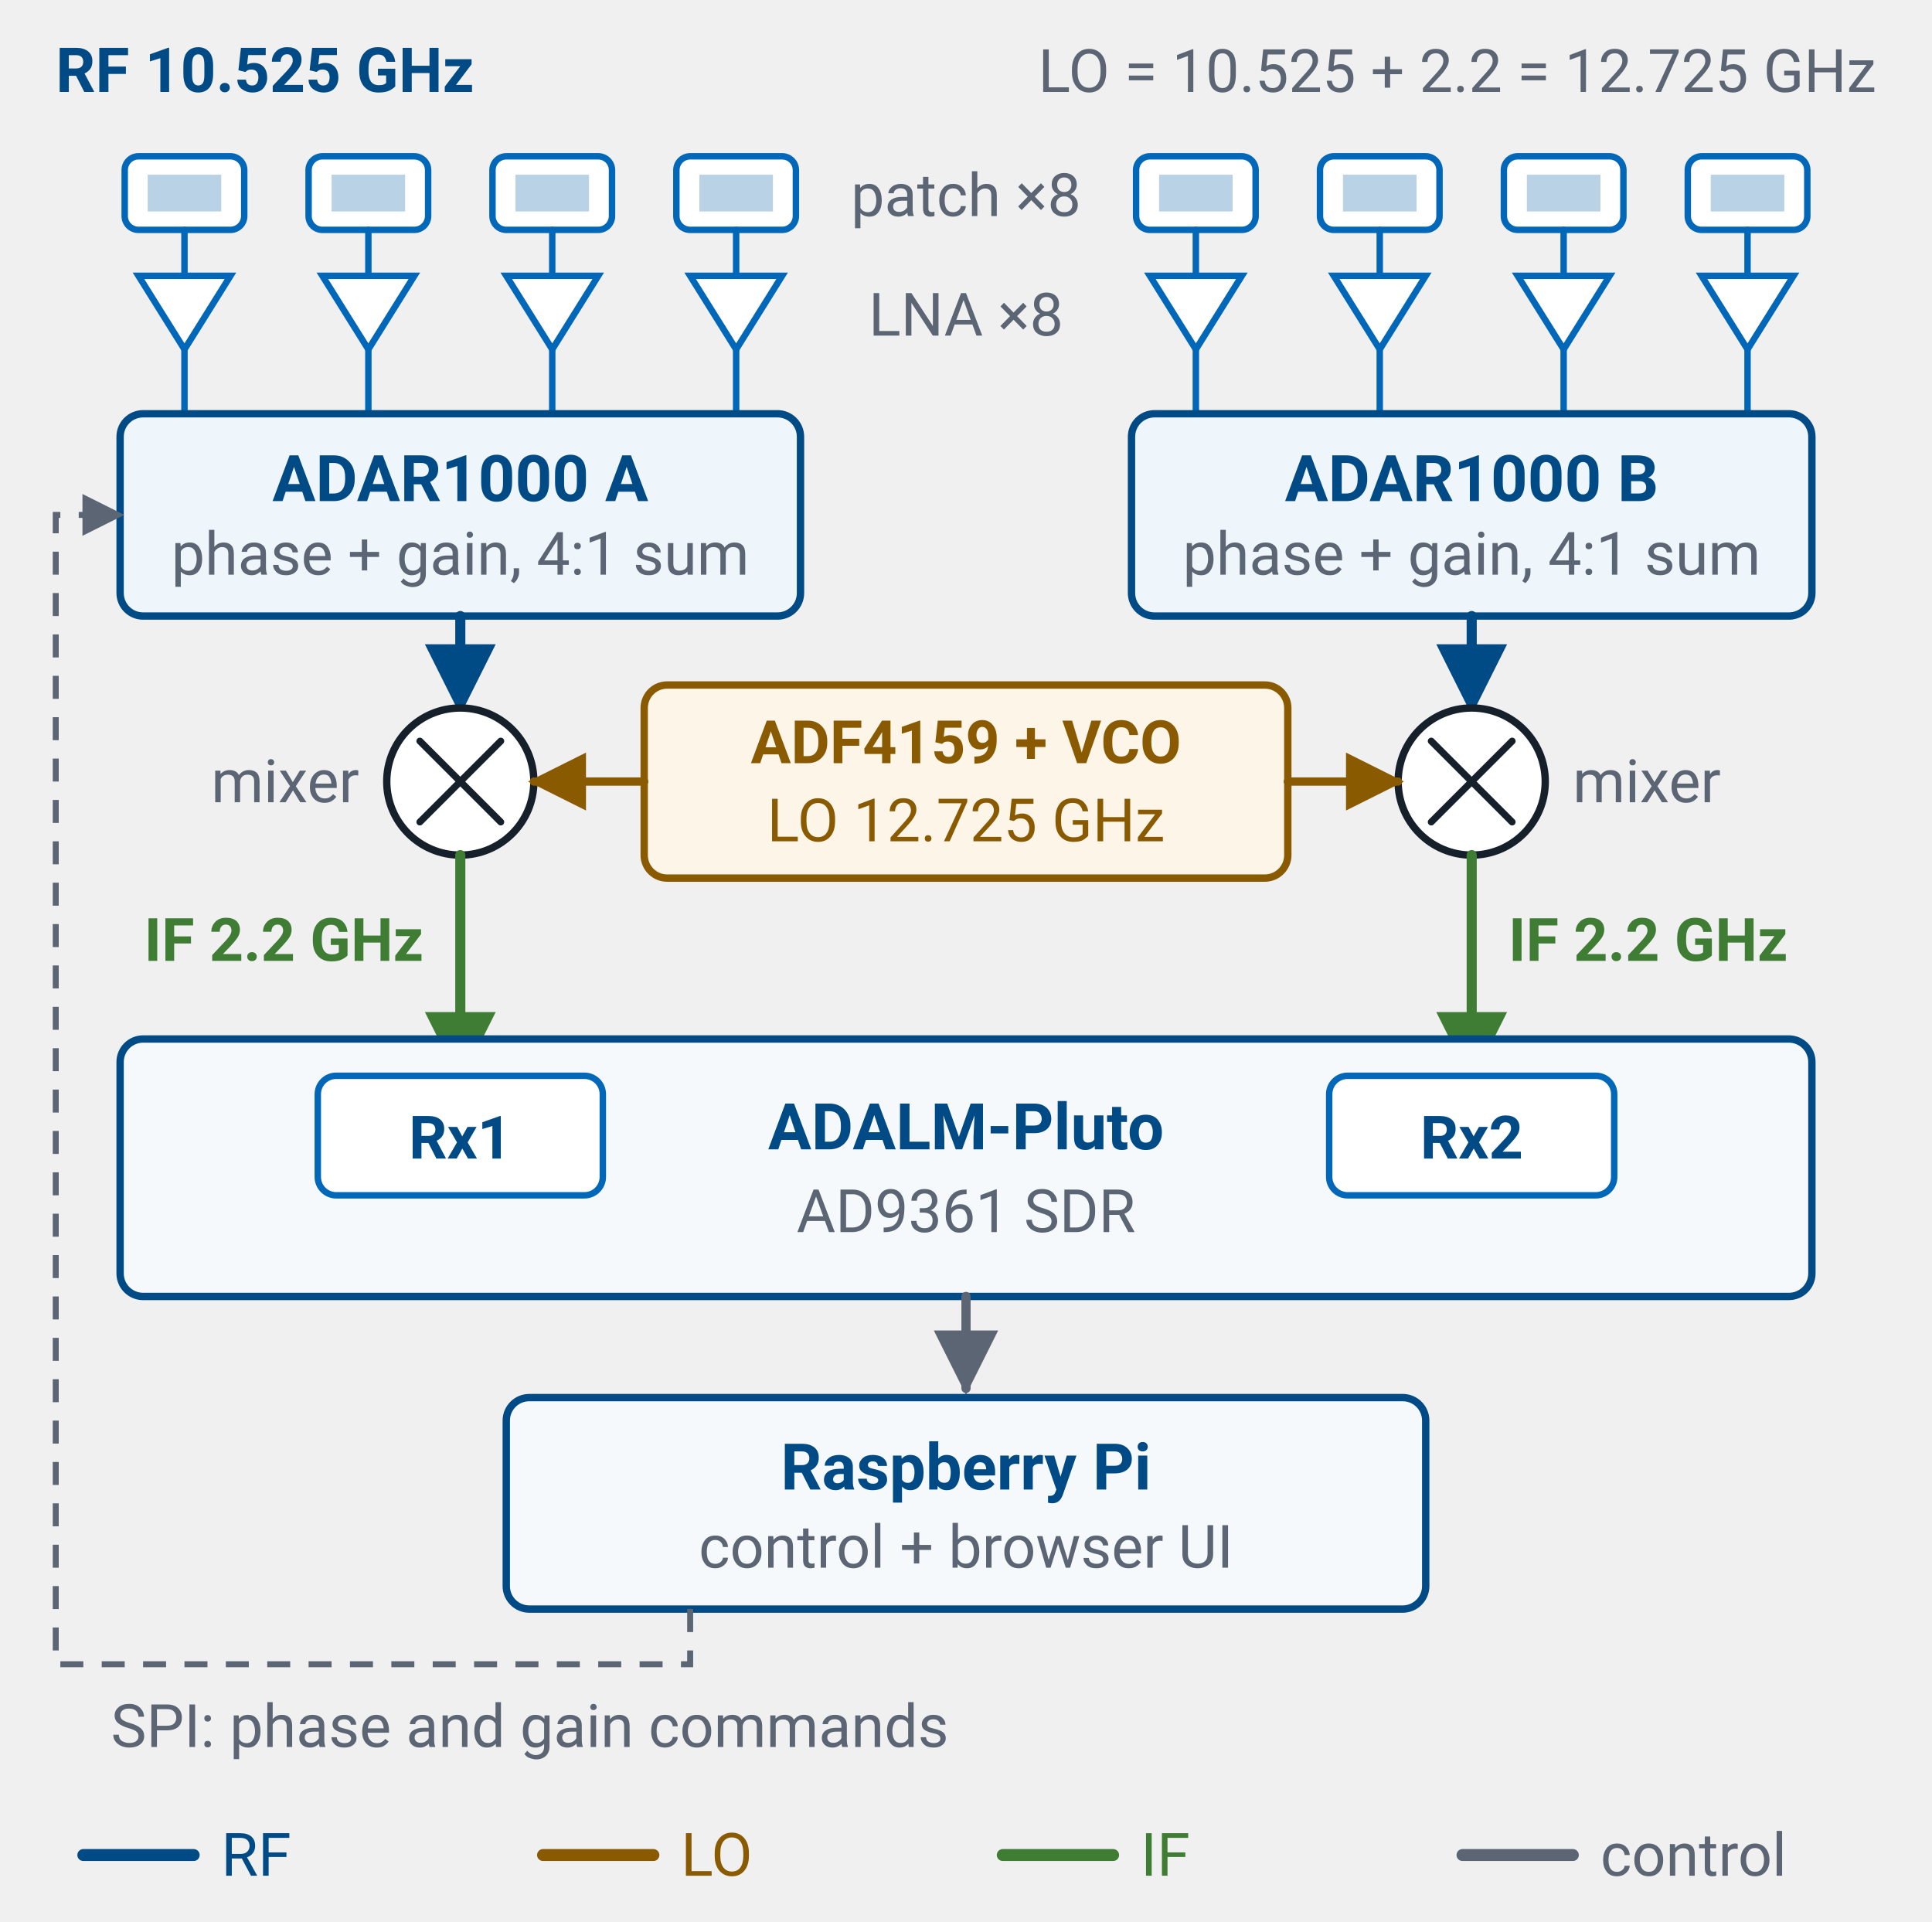
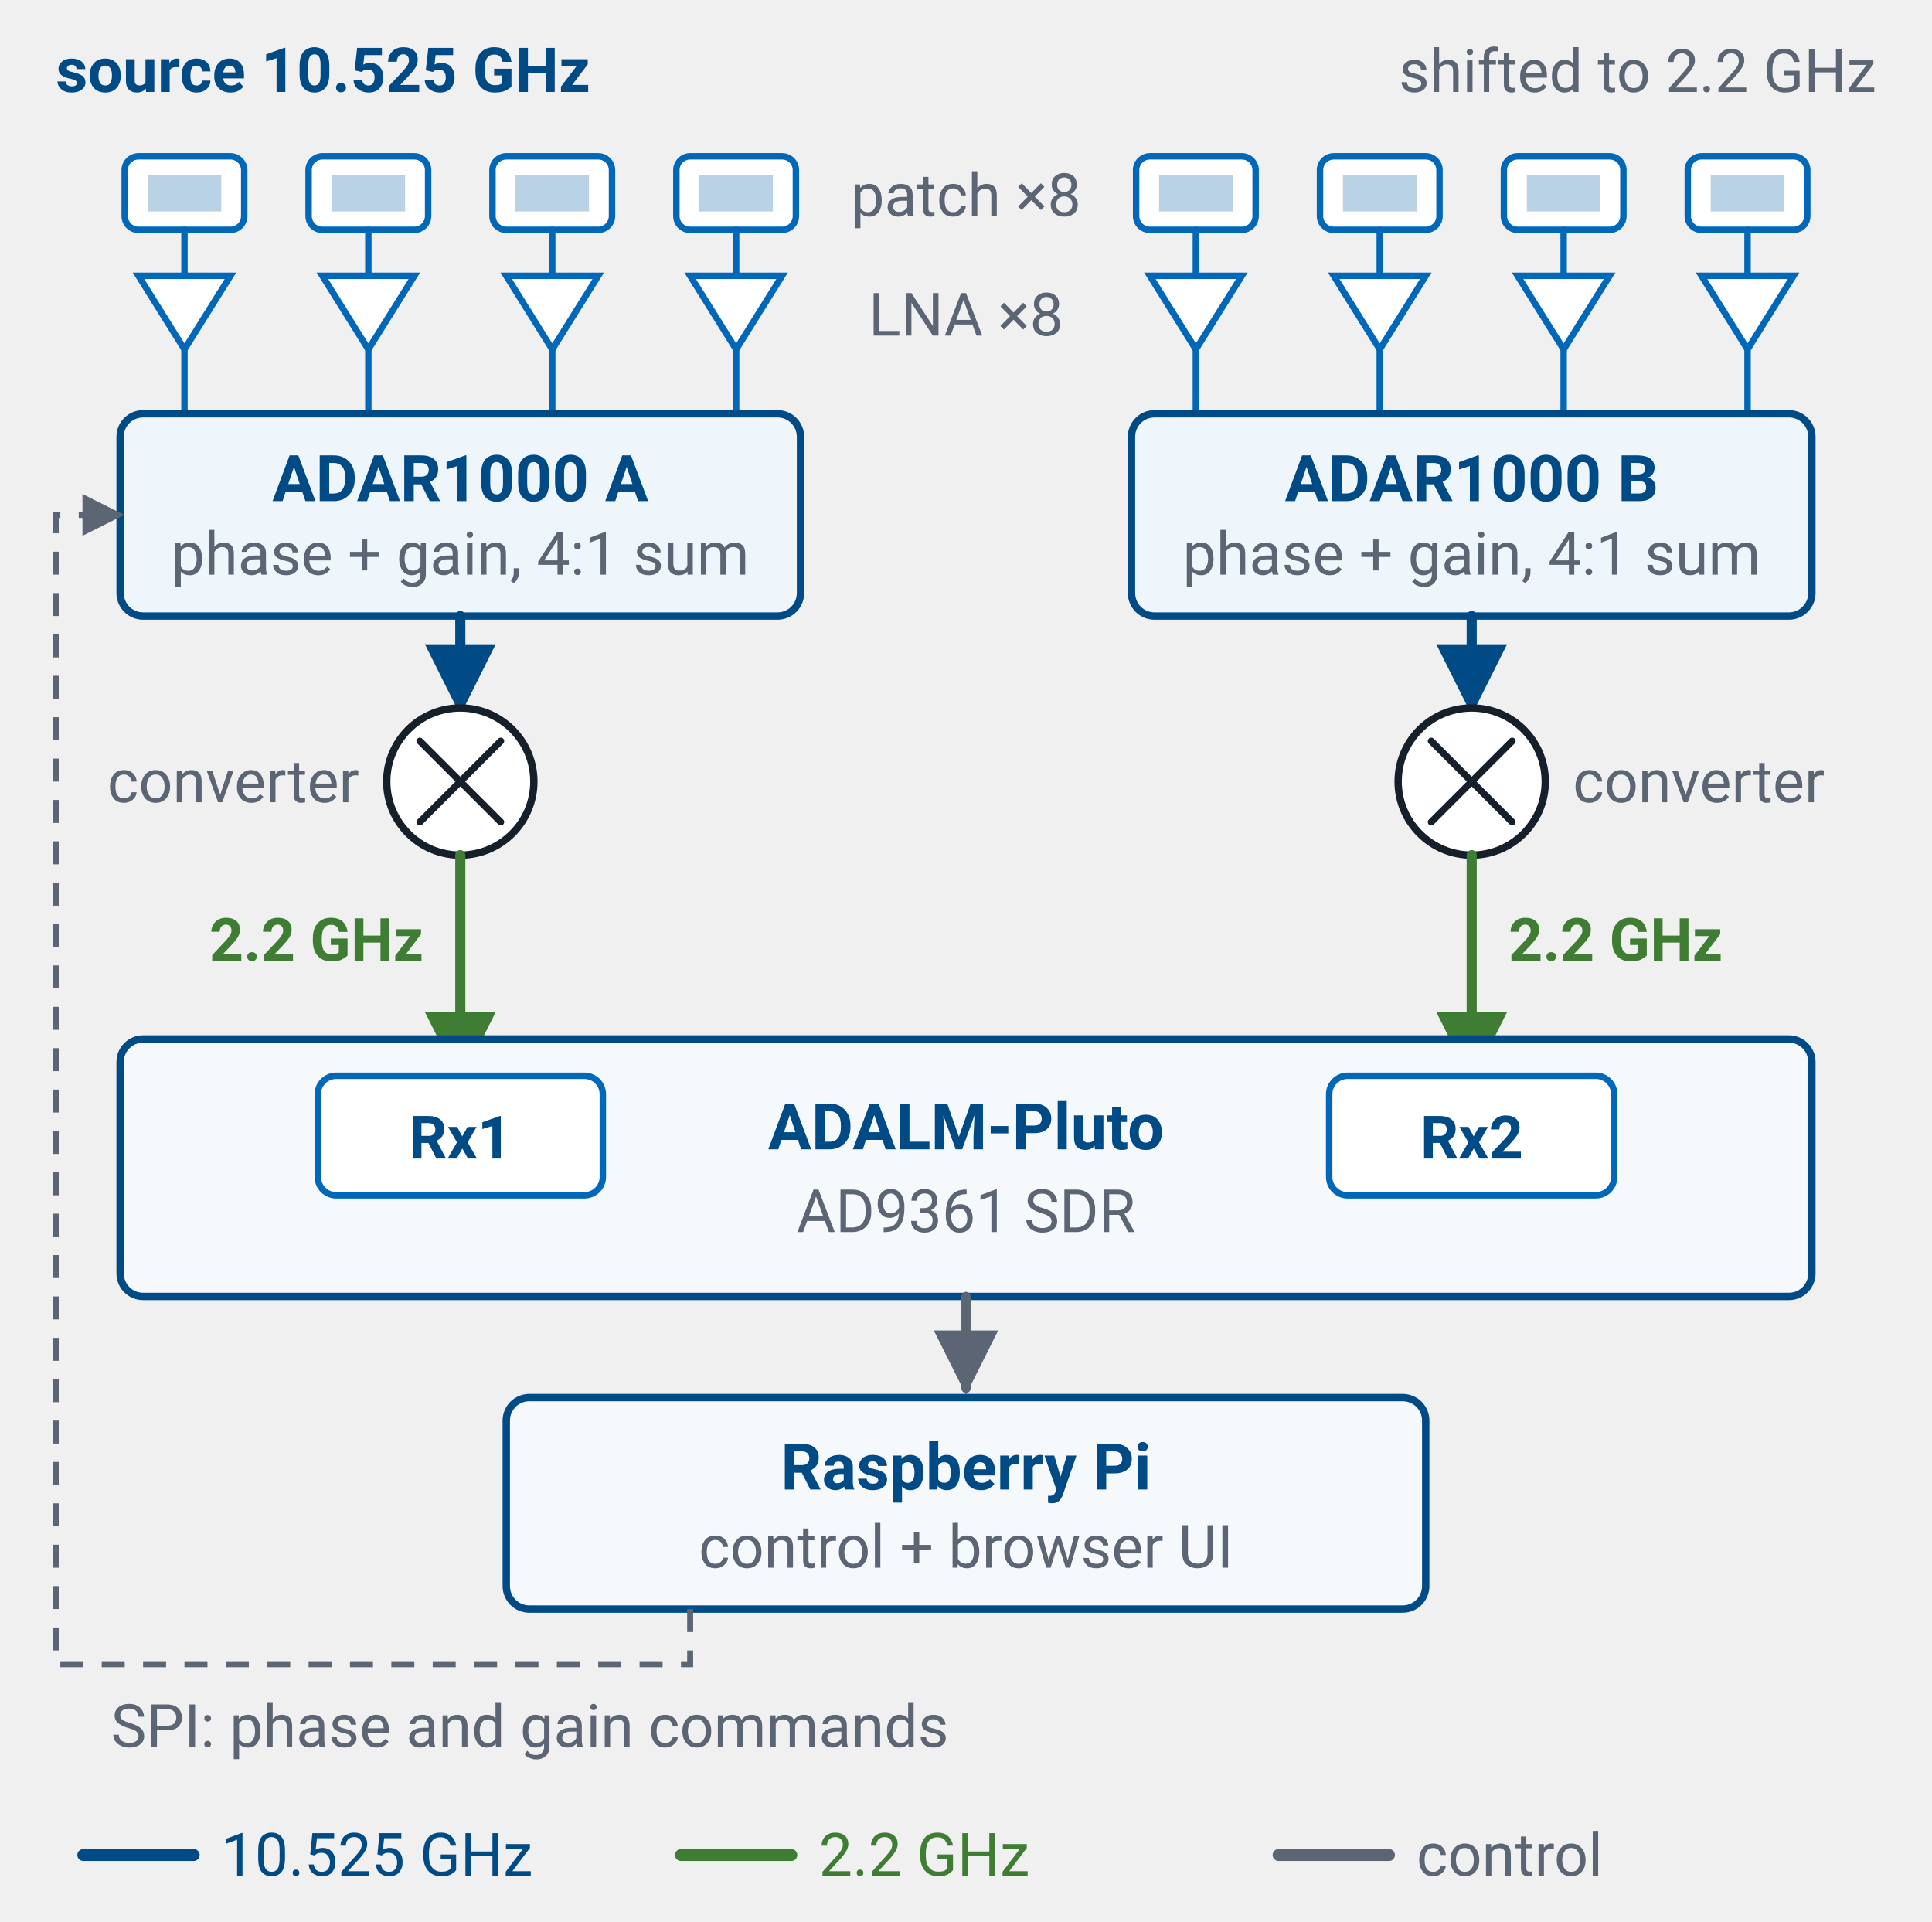
<svg xmlns="http://www.w3.org/2000/svg" viewBox="0 0 420 418" width="560" height="557" role="img" aria-label="ADALM-PHASER receive signal chain from patches to Raspberry Pi">
  <defs>
    <marker id="naN" viewBox="0 0 10 10" refX="9" refY="5" markerWidth="7" markerHeight="7" orient="auto-start-reverse">
      <path d="M 0 0 L 10 5 L 0 10 z" fill="#004a85" />
    </marker>
    <marker id="naA" viewBox="0 0 10 10" refX="9" refY="5" markerWidth="7" markerHeight="7" orient="auto-start-reverse">
      <path d="M 0 0 L 10 5 L 0 10 z" fill="#8a5a00" />
    </marker>
    <marker id="naG" viewBox="0 0 10 10" refX="9" refY="5" markerWidth="7" markerHeight="7" orient="auto-start-reverse">
      <path d="M 0 0 L 10 5 L 0 10 z" fill="#3f7d34" />
    </marker>
    <marker id="naI" viewBox="0 0 10 10" refX="9" refY="5" markerWidth="7" markerHeight="7" orient="auto-start-reverse">
      <path d="M 0 0 L 10 5 L 0 10 z" fill="#5b6573" />
    </marker>
  </defs>
-   <text x="12.0" y="20.0" font-family="'Source Sans Pro', 'Segoe UI', Roboto, Helvetica, Arial, sans-serif" font-size="13.5" fill="#004a85" text-anchor="start" font-weight="600">RF 10.525 GHz</text>
-   <text x="408.0" y="20.0" font-family="'Source Sans Pro', 'Segoe UI', Roboto, Helvetica, Arial, sans-serif" font-size="13" fill="#5b6573" text-anchor="end" font-weight="400">LO = 10.525 + 2.2 = 12.725 GHz</text>
+   <text x="12.0" y="20.0" font-family="'Source Sans Pro', 'Segoe UI', Roboto, Helvetica, Arial, sans-serif" font-size="13.5" fill="#004a85" text-anchor="start" font-weight="600">source 10.525 GHz</text>
+   <text x="408.0" y="20.0" font-family="'Source Sans Pro', 'Segoe UI', Roboto, Helvetica, Arial, sans-serif" font-size="13" fill="#5b6573" text-anchor="end" font-weight="400">shifted to 2.2 GHz</text>
  <rect x="27.0" y="34" width="26" height="16" rx="3" fill="#ffffff" stroke="#0067b9" stroke-width="1.4" />
  <rect x="32.0" y="38" width="16" height="8" fill="#b9d2e5" stroke="none" />
  <line x1="40.0" y1="50" x2="40.0" y2="60" stroke="#0067b9" stroke-width="1.4" stroke-linecap="round" />
  <path d="M 30.0 60 L 50.0 60 L 40.0 76 z" fill="#ffffff" stroke="#0067b9" stroke-width="1.4" />
  <line x1="40.0" y1="76" x2="40.0" y2="90" stroke="#0067b9" stroke-width="1.4" stroke-linecap="round" />
  <rect x="67.0" y="34" width="26" height="16" rx="3" fill="#ffffff" stroke="#0067b9" stroke-width="1.4" />
  <rect x="72.0" y="38" width="16" height="8" fill="#b9d2e5" stroke="none" />
  <line x1="80.0" y1="50" x2="80.0" y2="60" stroke="#0067b9" stroke-width="1.4" stroke-linecap="round" />
  <path d="M 70.0 60 L 90.0 60 L 80.0 76 z" fill="#ffffff" stroke="#0067b9" stroke-width="1.4" />
  <line x1="80.0" y1="76" x2="80.0" y2="90" stroke="#0067b9" stroke-width="1.4" stroke-linecap="round" />
  <rect x="107.0" y="34" width="26" height="16" rx="3" fill="#ffffff" stroke="#0067b9" stroke-width="1.4" />
  <rect x="112.0" y="38" width="16" height="8" fill="#b9d2e5" stroke="none" />
  <line x1="120.0" y1="50" x2="120.0" y2="60" stroke="#0067b9" stroke-width="1.4" stroke-linecap="round" />
  <path d="M 110.0 60 L 130.0 60 L 120.0 76 z" fill="#ffffff" stroke="#0067b9" stroke-width="1.4" />
  <line x1="120.0" y1="76" x2="120.0" y2="90" stroke="#0067b9" stroke-width="1.4" stroke-linecap="round" />
  <rect x="147.0" y="34" width="26" height="16" rx="3" fill="#ffffff" stroke="#0067b9" stroke-width="1.4" />
  <rect x="152.0" y="38" width="16" height="8" fill="#b9d2e5" stroke="none" />
  <line x1="160.0" y1="50" x2="160.0" y2="60" stroke="#0067b9" stroke-width="1.4" stroke-linecap="round" />
  <path d="M 150.0 60 L 170.0 60 L 160.0 76 z" fill="#ffffff" stroke="#0067b9" stroke-width="1.4" />
  <line x1="160.0" y1="76" x2="160.0" y2="90" stroke="#0067b9" stroke-width="1.4" stroke-linecap="round" />
  <rect x="26" y="90" width="148" height="44" rx="5" fill="#eef5fb" stroke="#004a85" stroke-width="1.6" />
  <text x="100.0" y="109.0" font-family="'Source Sans Pro', 'Segoe UI', Roboto, Helvetica, Arial, sans-serif" font-size="14" fill="#004a85" text-anchor="middle" font-weight="600">ADAR1000 A</text>
  <text x="100.0" y="125.0" font-family="'Source Sans Pro', 'Segoe UI', Roboto, Helvetica, Arial, sans-serif" font-size="13" fill="#5b6573" text-anchor="middle" font-weight="400">phase + gain, 4:1 sum</text>
  <line x1="100" y1="134" x2="100" y2="154" stroke="#004a85" stroke-width="2.2" stroke-linecap="round" marker-end="url(#naN)" />
  <circle cx="100" cy="170" r="16" fill="#ffffff" stroke="#15202b" stroke-width="1.6" />
  <line x1="91.2" y1="161.2" x2="108.8" y2="178.8" stroke="#15202b" stroke-width="1.5" stroke-linecap="round" />
  <line x1="91.2" y1="178.8" x2="108.8" y2="161.2" stroke="#15202b" stroke-width="1.5" stroke-linecap="round" />
  <line x1="100" y1="186" x2="100" y2="234" stroke="#3f7d34" stroke-width="2.2" stroke-linecap="round" marker-end="url(#naG)" />
  <rect x="247.0" y="34" width="26" height="16" rx="3" fill="#ffffff" stroke="#0067b9" stroke-width="1.4" />
  <rect x="252.0" y="38" width="16" height="8" fill="#b9d2e5" stroke="none" />
  <line x1="260.0" y1="50" x2="260.0" y2="60" stroke="#0067b9" stroke-width="1.4" stroke-linecap="round" />
  <path d="M 250.0 60 L 270.0 60 L 260.0 76 z" fill="#ffffff" stroke="#0067b9" stroke-width="1.4" />
  <line x1="260.0" y1="76" x2="260.0" y2="90" stroke="#0067b9" stroke-width="1.4" stroke-linecap="round" />
  <rect x="287.0" y="34" width="26" height="16" rx="3" fill="#ffffff" stroke="#0067b9" stroke-width="1.4" />
  <rect x="292.0" y="38" width="16" height="8" fill="#b9d2e5" stroke="none" />
  <line x1="300.0" y1="50" x2="300.0" y2="60" stroke="#0067b9" stroke-width="1.4" stroke-linecap="round" />
  <path d="M 290.0 60 L 310.0 60 L 300.0 76 z" fill="#ffffff" stroke="#0067b9" stroke-width="1.4" />
  <line x1="300.0" y1="76" x2="300.0" y2="90" stroke="#0067b9" stroke-width="1.4" stroke-linecap="round" />
  <rect x="327.0" y="34" width="26" height="16" rx="3" fill="#ffffff" stroke="#0067b9" stroke-width="1.4" />
  <rect x="332.0" y="38" width="16" height="8" fill="#b9d2e5" stroke="none" />
  <line x1="340.0" y1="50" x2="340.0" y2="60" stroke="#0067b9" stroke-width="1.4" stroke-linecap="round" />
  <path d="M 330.0 60 L 350.0 60 L 340.0 76 z" fill="#ffffff" stroke="#0067b9" stroke-width="1.4" />
  <line x1="340.0" y1="76" x2="340.0" y2="90" stroke="#0067b9" stroke-width="1.4" stroke-linecap="round" />
  <rect x="367.0" y="34" width="26" height="16" rx="3" fill="#ffffff" stroke="#0067b9" stroke-width="1.4" />
  <rect x="372.0" y="38" width="16" height="8" fill="#b9d2e5" stroke="none" />
  <line x1="380.0" y1="50" x2="380.0" y2="60" stroke="#0067b9" stroke-width="1.4" stroke-linecap="round" />
  <path d="M 370.0 60 L 390.0 60 L 380.0 76 z" fill="#ffffff" stroke="#0067b9" stroke-width="1.4" />
  <line x1="380.0" y1="76" x2="380.0" y2="90" stroke="#0067b9" stroke-width="1.4" stroke-linecap="round" />
  <rect x="246" y="90" width="148" height="44" rx="5" fill="#eef5fb" stroke="#004a85" stroke-width="1.6" />
  <text x="320.0" y="109.0" font-family="'Source Sans Pro', 'Segoe UI', Roboto, Helvetica, Arial, sans-serif" font-size="14" fill="#004a85" text-anchor="middle" font-weight="600">ADAR1000 B</text>
  <text x="320.0" y="125.0" font-family="'Source Sans Pro', 'Segoe UI', Roboto, Helvetica, Arial, sans-serif" font-size="13" fill="#5b6573" text-anchor="middle" font-weight="400">phase + gain, 4:1 sum</text>
  <line x1="320" y1="134" x2="320" y2="154" stroke="#004a85" stroke-width="2.2" stroke-linecap="round" marker-end="url(#naN)" />
  <circle cx="320" cy="170" r="16" fill="#ffffff" stroke="#15202b" stroke-width="1.6" />
  <line x1="311.2" y1="161.2" x2="328.8" y2="178.8" stroke="#15202b" stroke-width="1.5" stroke-linecap="round" />
  <line x1="311.2" y1="178.8" x2="328.8" y2="161.2" stroke="#15202b" stroke-width="1.5" stroke-linecap="round" />
  <line x1="320" y1="186" x2="320" y2="234" stroke="#3f7d34" stroke-width="2.2" stroke-linecap="round" marker-end="url(#naG)" />
  <text x="210.0" y="47.0" font-family="'Source Sans Pro', 'Segoe UI', Roboto, Helvetica, Arial, sans-serif" font-size="13" fill="#5b6573" text-anchor="middle" font-weight="400">patch ×8</text>
  <text x="210.0" y="73.0" font-family="'Source Sans Pro', 'Segoe UI', Roboto, Helvetica, Arial, sans-serif" font-size="13" fill="#5b6573" text-anchor="middle" font-weight="400">LNA ×8</text>
-   <text x="78.0" y="174.5" font-family="'Source Sans Pro', 'Segoe UI', Roboto, Helvetica, Arial, sans-serif" font-size="13" fill="#5b6573" text-anchor="end" font-weight="400">mixer</text>
-   <text x="342.0" y="174.5" font-family="'Source Sans Pro', 'Segoe UI', Roboto, Helvetica, Arial, sans-serif" font-size="13" fill="#5b6573" text-anchor="start" font-weight="400">mixer</text>
-   <text x="92.0" y="209.0" font-family="'Source Sans Pro', 'Segoe UI', Roboto, Helvetica, Arial, sans-serif" font-size="13" fill="#3f7d34" text-anchor="end" font-weight="600">IF 2.2 GHz</text>
-   <text x="328.0" y="209.0" font-family="'Source Sans Pro', 'Segoe UI', Roboto, Helvetica, Arial, sans-serif" font-size="13" fill="#3f7d34" text-anchor="start" font-weight="600">IF 2.2 GHz</text>
-   <rect x="140" y="149" width="140" height="42" rx="5" fill="#fdf6e8" stroke="#8a5a00" stroke-width="1.6" />
-   <text x="210.0" y="166.0" font-family="'Source Sans Pro', 'Segoe UI', Roboto, Helvetica, Arial, sans-serif" font-size="13" fill="#8a5a00" text-anchor="middle" font-weight="600">ADF4159 + VCO</text>
-   <text x="210.0" y="183.0" font-family="'Source Sans Pro', 'Segoe UI', Roboto, Helvetica, Arial, sans-serif" font-size="13" fill="#8a5a00" text-anchor="middle" font-weight="400">LO 12.725 GHz</text>
-   <line x1="140" y1="170" x2="116" y2="170" stroke="#8a5a00" stroke-width="1.8" stroke-linecap="round" marker-end="url(#naA)" />
-   <line x1="280" y1="170" x2="304" y2="170" stroke="#8a5a00" stroke-width="1.8" stroke-linecap="round" marker-end="url(#naA)" />
+   <text x="78.0" y="174.5" font-family="'Source Sans Pro', 'Segoe UI', Roboto, Helvetica, Arial, sans-serif" font-size="13" fill="#5b6573" text-anchor="end" font-weight="400">converter</text>
+   <text x="342.0" y="174.5" font-family="'Source Sans Pro', 'Segoe UI', Roboto, Helvetica, Arial, sans-serif" font-size="13" fill="#5b6573" text-anchor="start" font-weight="400">converter</text>
+   <text x="92.0" y="209.0" font-family="'Source Sans Pro', 'Segoe UI', Roboto, Helvetica, Arial, sans-serif" font-size="13" fill="#3f7d34" text-anchor="end" font-weight="600">2.2 GHz</text>
+   <text x="328.0" y="209.0" font-family="'Source Sans Pro', 'Segoe UI', Roboto, Helvetica, Arial, sans-serif" font-size="13" fill="#3f7d34" text-anchor="start" font-weight="600">2.2 GHz</text>
  <rect x="26" y="226" width="368" height="56" rx="5" fill="#f5f9fc" stroke="#004a85" stroke-width="1.6" />
  <rect x="69" y="234" width="62" height="26" rx="4" fill="#ffffff" stroke="#0067b9" stroke-width="1.4" />
  <text x="100.0" y="252.0" font-family="'Source Sans Pro', 'Segoe UI', Roboto, Helvetica, Arial, sans-serif" font-size="13" fill="#004a85" text-anchor="middle" font-weight="600">Rx1</text>
  <rect x="289" y="234" width="62" height="26" rx="4" fill="#ffffff" stroke="#0067b9" stroke-width="1.4" />
  <text x="320.0" y="252.0" font-family="'Source Sans Pro', 'Segoe UI', Roboto, Helvetica, Arial, sans-serif" font-size="13" fill="#004a85" text-anchor="middle" font-weight="600">Rx2</text>
  <text x="210.0" y="250.0" font-family="'Source Sans Pro', 'Segoe UI', Roboto, Helvetica, Arial, sans-serif" font-size="14" fill="#004a85" text-anchor="middle" font-weight="600">ADALM-Pluto</text>
  <text x="210.0" y="268.0" font-family="'Source Sans Pro', 'Segoe UI', Roboto, Helvetica, Arial, sans-serif" font-size="13" fill="#5b6573" text-anchor="middle" font-weight="400">AD9361 SDR</text>
  <line x1="210.0" y1="282" x2="210.0" y2="302" stroke="#5b6573" stroke-width="2.0" stroke-linecap="round" marker-end="url(#naI)" />
  <rect x="110" y="304" width="200" height="46" rx="5" fill="#f5f9fc" stroke="#004a85" stroke-width="1.6" />
  <text x="210.0" y="324.0" font-family="'Source Sans Pro', 'Segoe UI', Roboto, Helvetica, Arial, sans-serif" font-size="14" fill="#004a85" text-anchor="middle" font-weight="600">Raspberry Pi</text>
  <text x="210.0" y="341.0" font-family="'Source Sans Pro', 'Segoe UI', Roboto, Helvetica, Arial, sans-serif" font-size="13" fill="#5b6573" text-anchor="middle" font-weight="400">control + browser UI</text>
  <path d="M 150 350 L 150 362 L 12 362 L 12 112.0 L 26 112.0" fill="none" stroke="#5b6573" stroke-width="1.3" stroke-dasharray="5 4" marker-end="url(#naI)" />
  <text x="24.0" y="380.0" font-family="'Source Sans Pro', 'Segoe UI', Roboto, Helvetica, Arial, sans-serif" font-size="13" fill="#5b6573" text-anchor="start" font-weight="400">SPI: phase and gain commands</text>
  <line x1="18" y1="403.5" x2="42" y2="403.5" stroke="#004a85" stroke-width="2.6" stroke-linecap="round" />
-   <text x="48.0" y="408.0" font-family="'Source Sans Pro', 'Segoe UI', Roboto, Helvetica, Arial, sans-serif" font-size="13" fill="#004a85" text-anchor="start" font-weight="400">RF</text>
-   <line x1="118" y1="403.5" x2="142" y2="403.5" stroke="#8a5a00" stroke-width="2.6" stroke-linecap="round" />
-   <text x="148.0" y="408.0" font-family="'Source Sans Pro', 'Segoe UI', Roboto, Helvetica, Arial, sans-serif" font-size="13" fill="#8a5a00" text-anchor="start" font-weight="400">LO</text>
-   <line x1="218" y1="403.5" x2="242" y2="403.5" stroke="#3f7d34" stroke-width="2.6" stroke-linecap="round" />
-   <text x="248.0" y="408.0" font-family="'Source Sans Pro', 'Segoe UI', Roboto, Helvetica, Arial, sans-serif" font-size="13" fill="#3f7d34" text-anchor="start" font-weight="400">IF</text>
-   <line x1="318" y1="403.5" x2="342" y2="403.5" stroke="#5b6573" stroke-width="2.6" stroke-linecap="round" />
-   <text x="348.0" y="408.0" font-family="'Source Sans Pro', 'Segoe UI', Roboto, Helvetica, Arial, sans-serif" font-size="13" fill="#5b6573" text-anchor="start" font-weight="400">control</text>
+   <text x="48.0" y="408.0" font-family="'Source Sans Pro', 'Segoe UI', Roboto, Helvetica, Arial, sans-serif" font-size="13" fill="#004a85" text-anchor="start" font-weight="400">10.525 GHz</text>
+   <line x1="148" y1="403.5" x2="172" y2="403.5" stroke="#3f7d34" stroke-width="2.6" stroke-linecap="round" />
+   <text x="178.0" y="408.0" font-family="'Source Sans Pro', 'Segoe UI', Roboto, Helvetica, Arial, sans-serif" font-size="13" fill="#3f7d34" text-anchor="start" font-weight="400">2.2 GHz</text>
+   <line x1="278" y1="403.5" x2="302" y2="403.5" stroke="#5b6573" stroke-width="2.6" stroke-linecap="round" />
+   <text x="308.0" y="408.0" font-family="'Source Sans Pro', 'Segoe UI', Roboto, Helvetica, Arial, sans-serif" font-size="13" fill="#5b6573" text-anchor="start" font-weight="400">control</text>
</svg>
